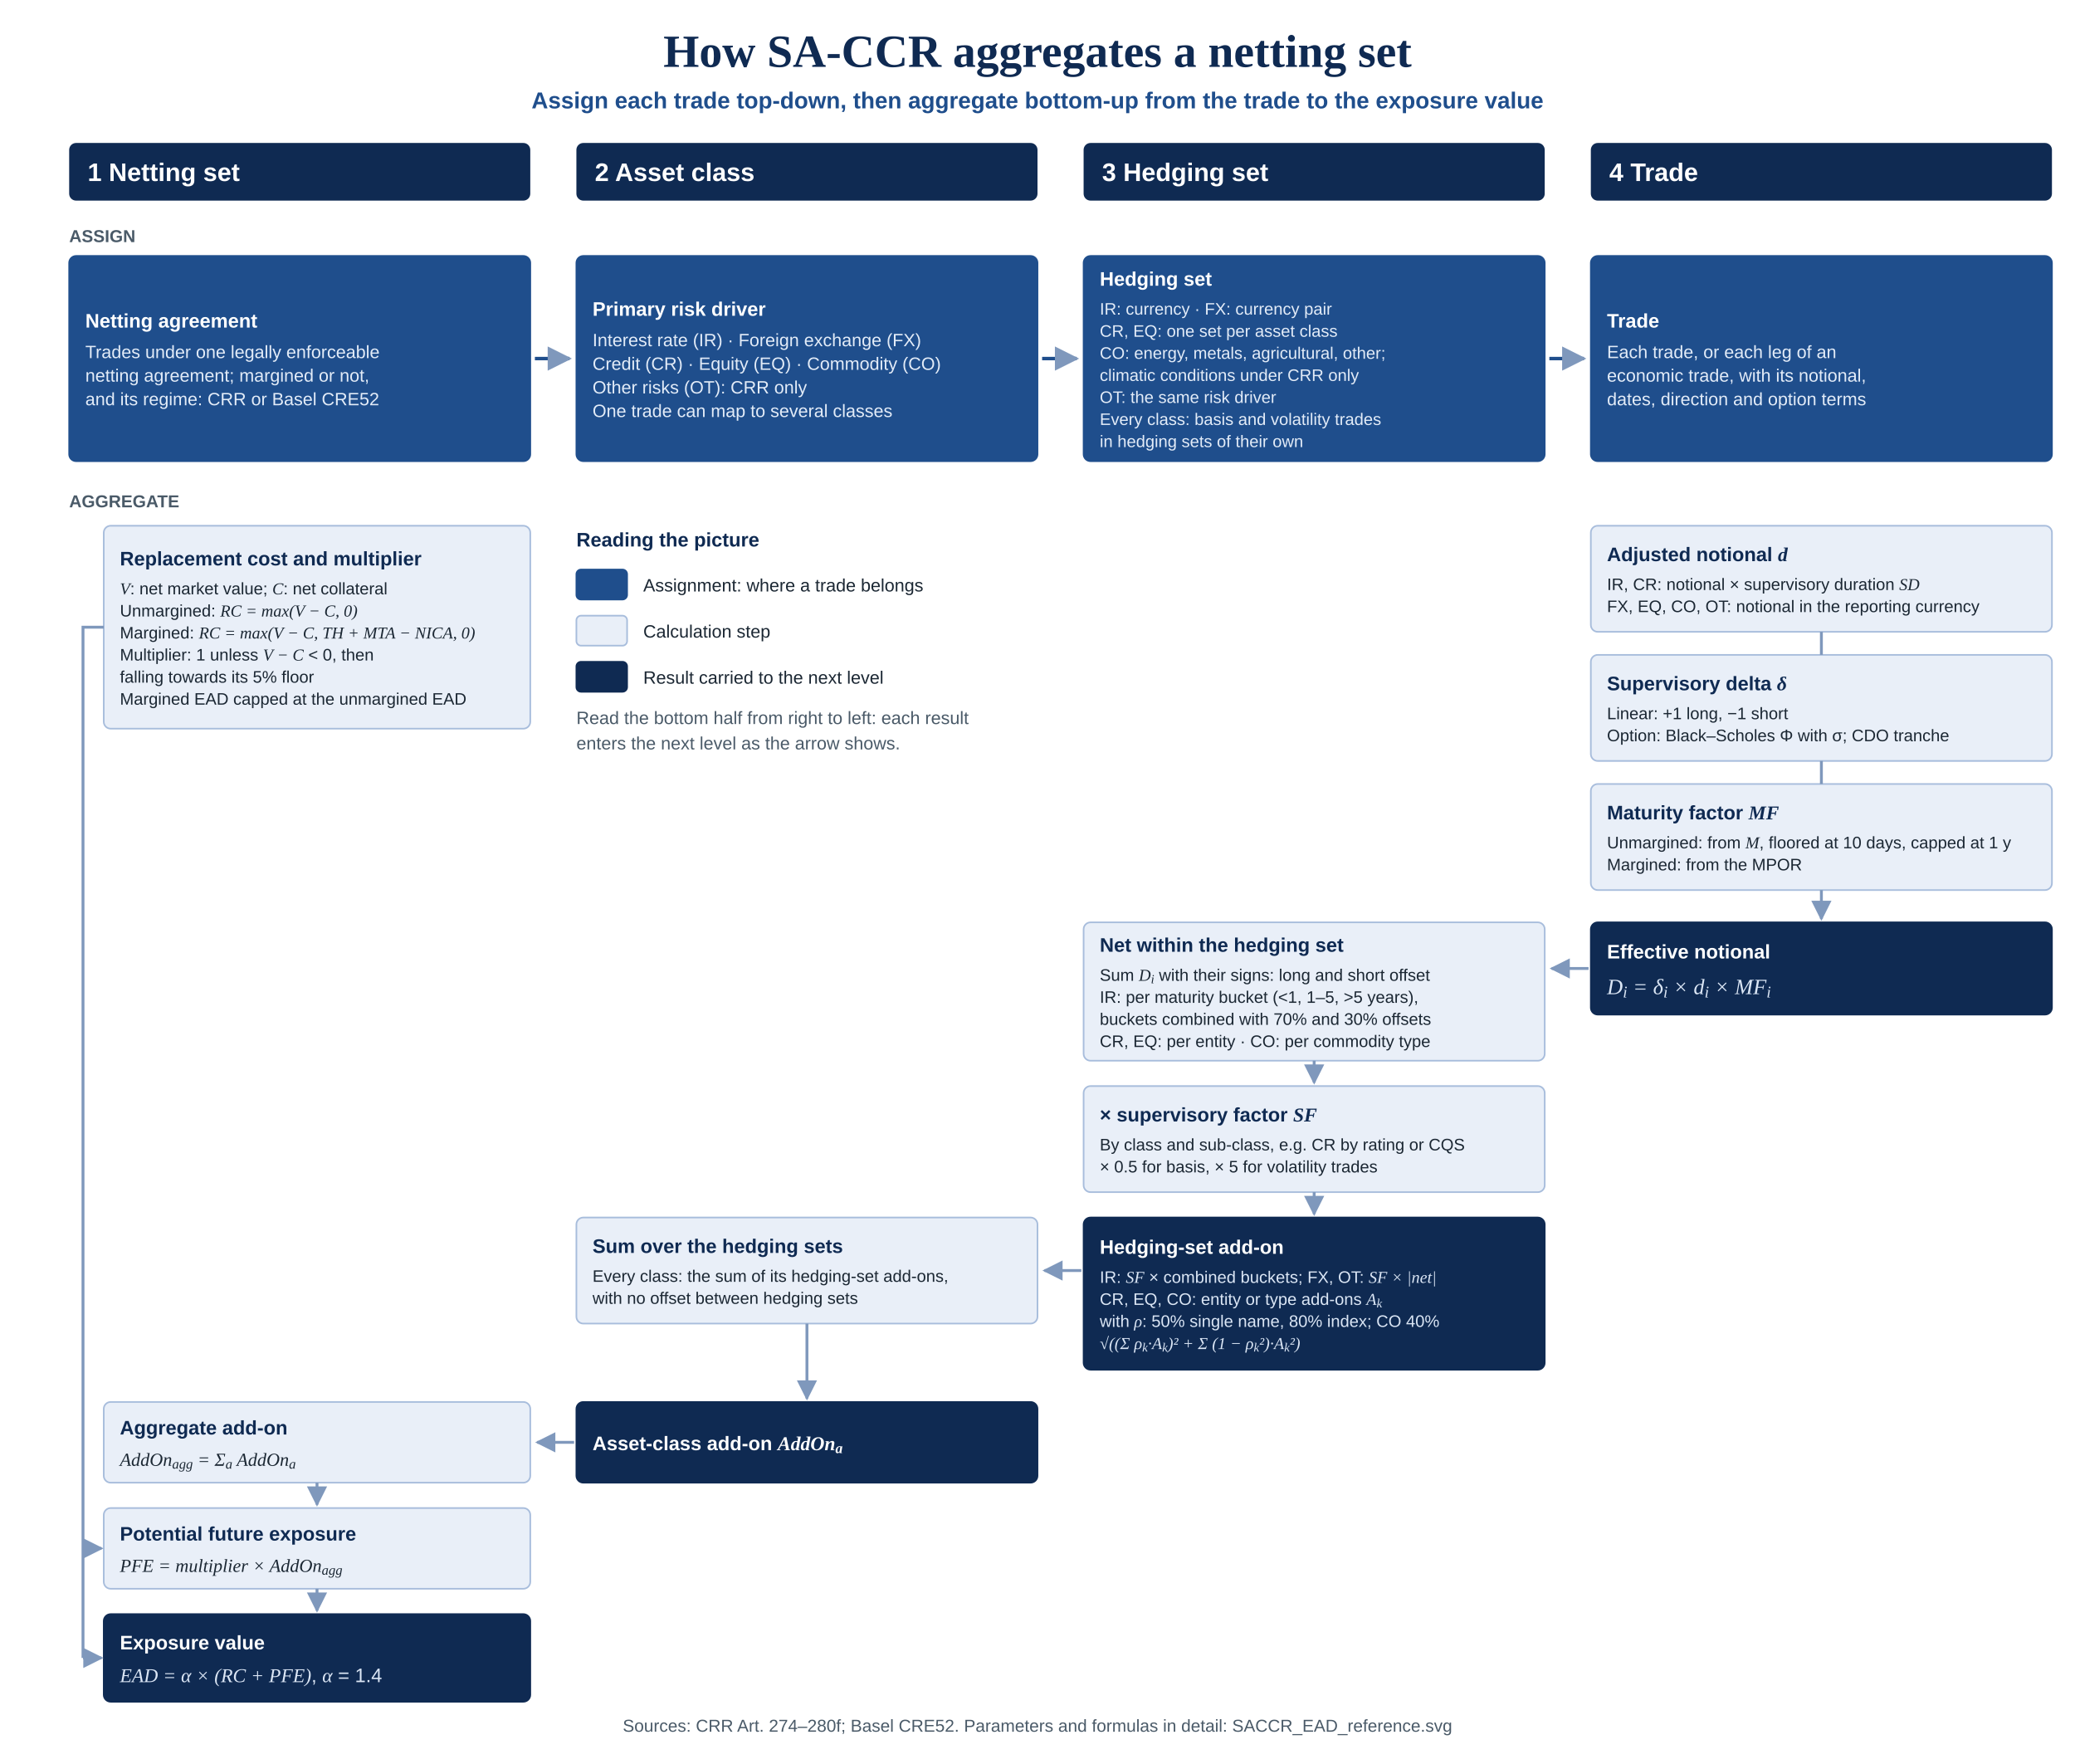
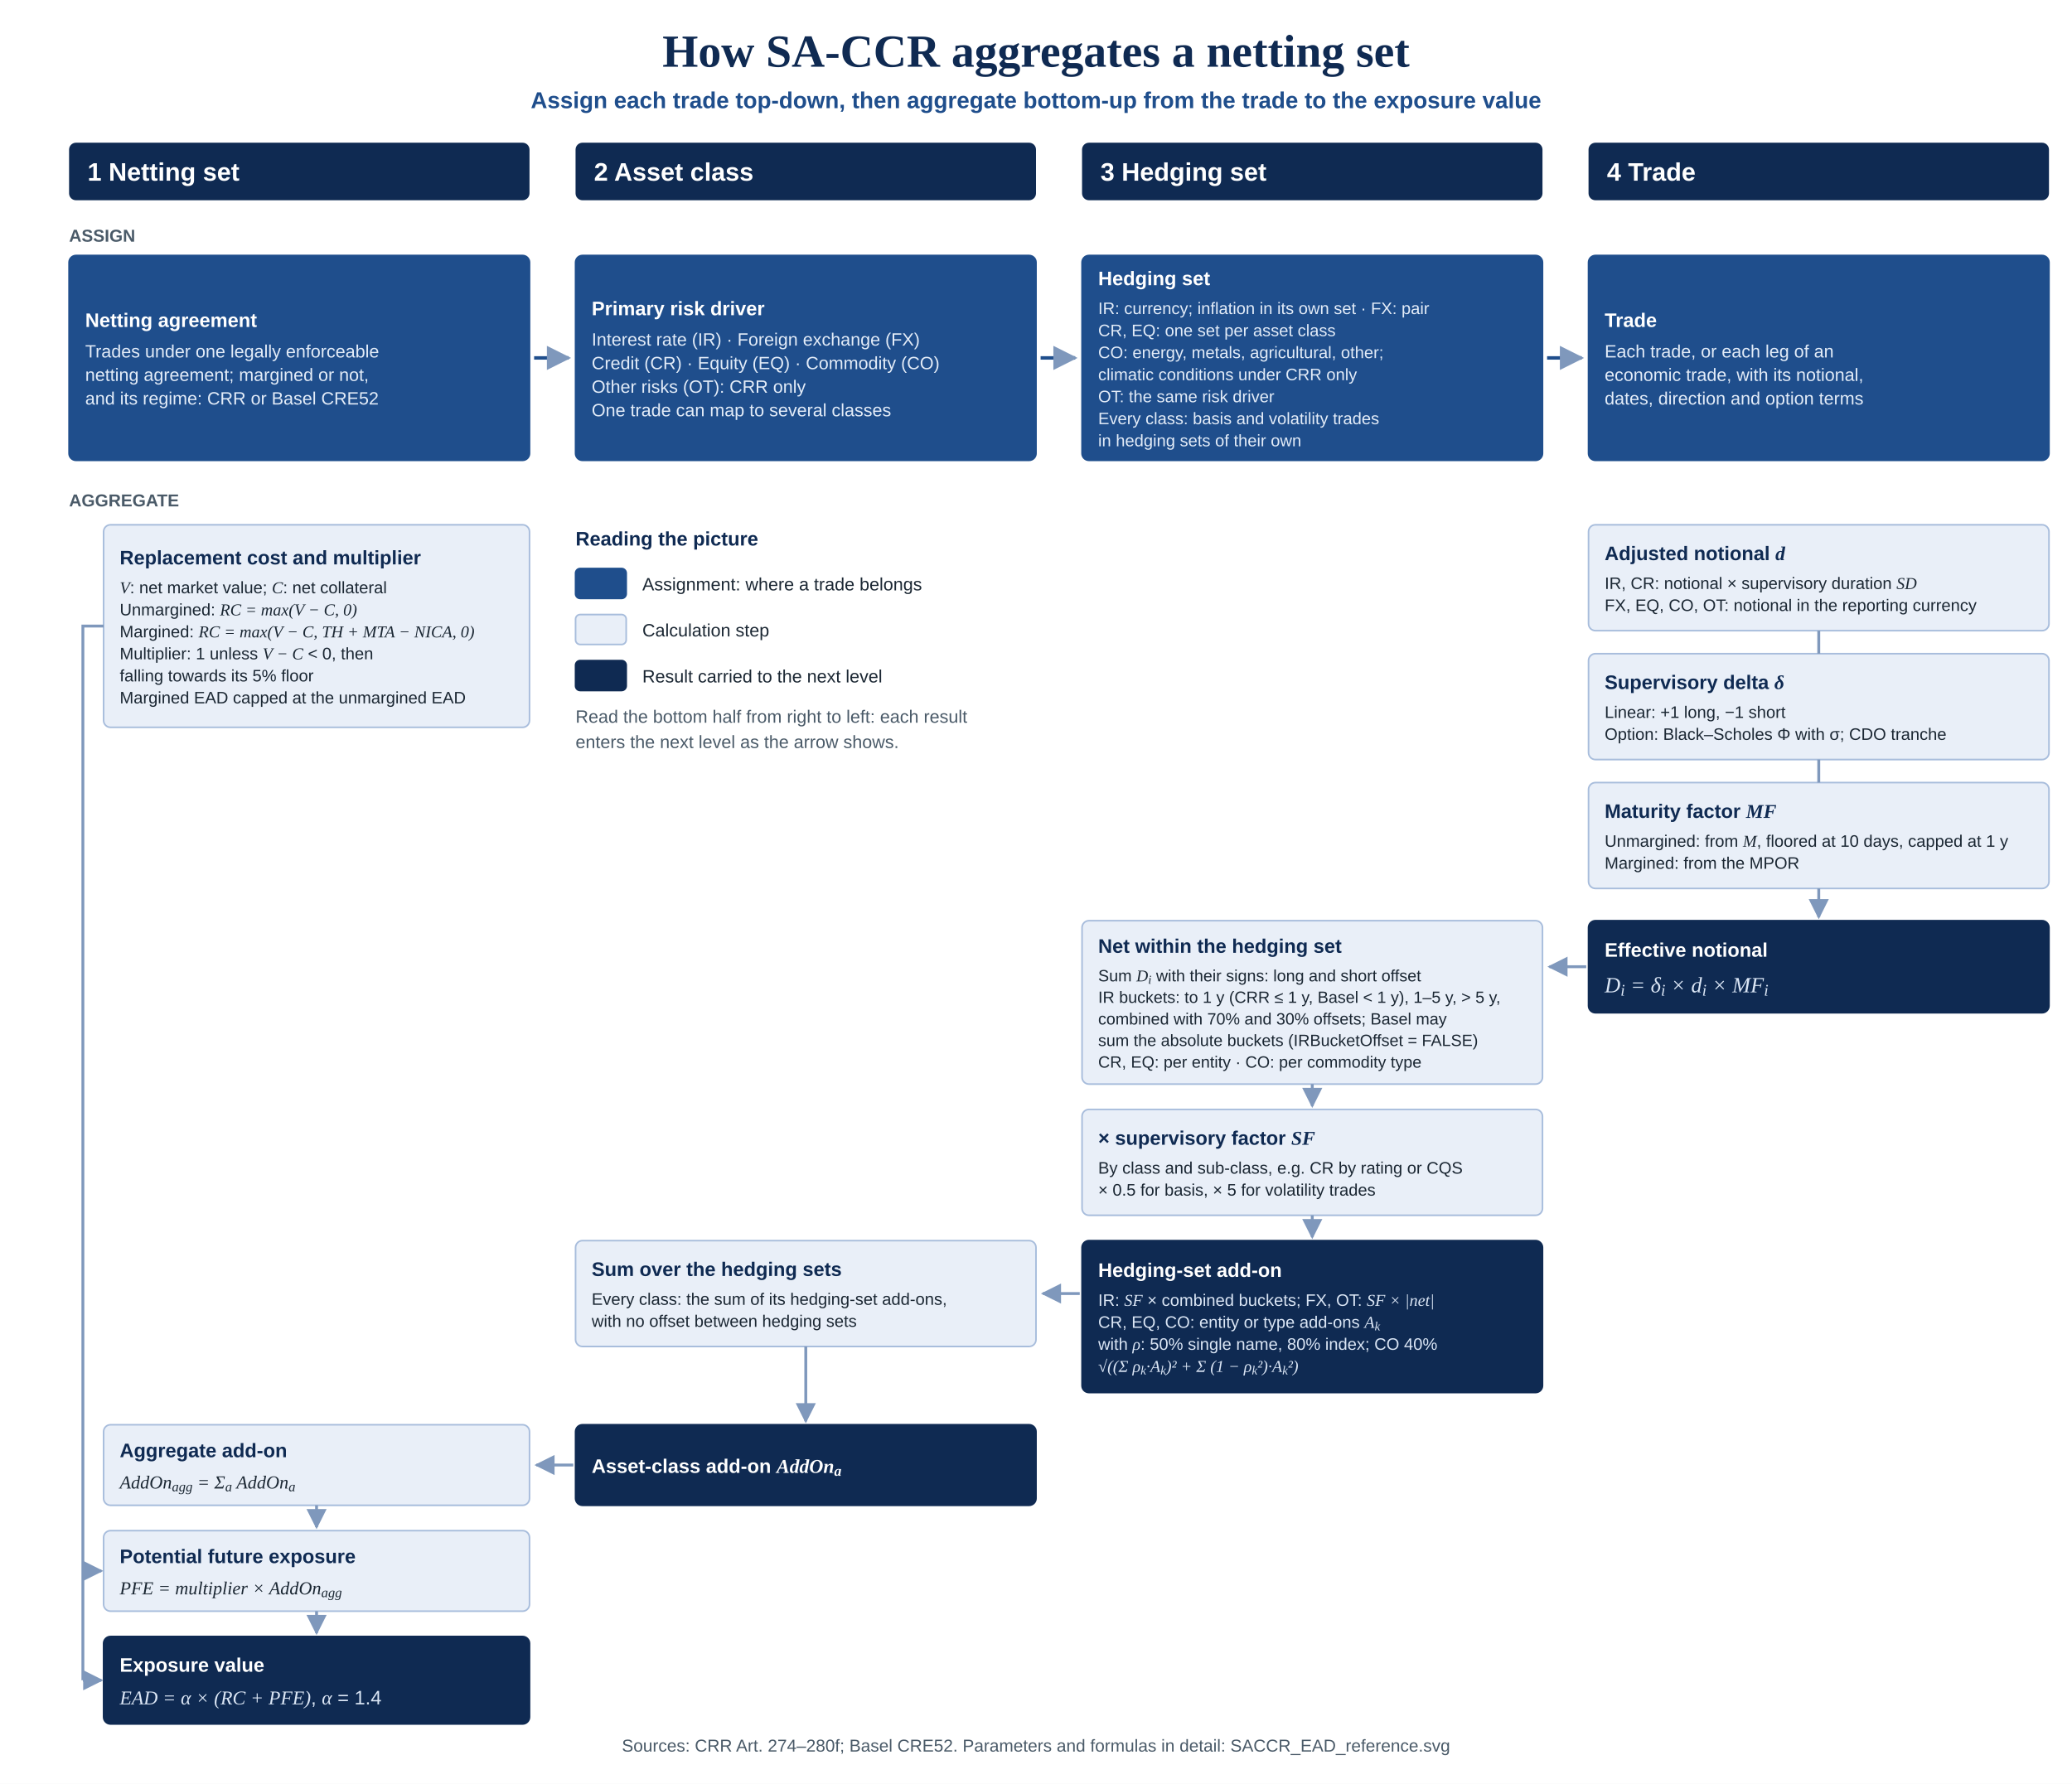
- <svg xmlns="http://www.w3.org/2000/svg" width="1800" height="1530" viewBox="0 0 1800 1530" role="img" aria-labelledby="t d">
+ <svg xmlns="http://www.w3.org/2000/svg" width="1800" height="1550" viewBox="0 0 1800 1550" role="img" aria-labelledby="t d">
  <defs>
    <marker id="arrow" viewBox="0 0 10 10" refX="9" refY="5" markerWidth="7" markerHeight="7" orient="auto-start-reverse">
      <path d="M0,0 L10,5 L0,10 z" fill="#7f98bc" />
    </marker>
  </defs>
-   <rect width="1800" height="1530" fill="#ffffff" />
+   <rect width="1800" height="1550" fill="#ffffff" />
  <text x="900.0" y="58.0" font-family="Georgia, Times New Roman, serif" font-size="40" font-weight="bold" font-style="normal" fill="#0f2a52" text-anchor="middle">How SA-CCR aggregates a netting set</text>
  <text x="900.0" y="94.0" font-family="Segoe UI, Helvetica Neue, Arial, sans-serif" font-size="20" font-weight="bold" font-style="normal" fill="#1f4e8c" text-anchor="middle">Assign each trade top-down, then aggregate bottom-up from the trade to the exposure value</text>
  <rect x="60.0" y="124.0" width="400.0" height="50.0" rx="6" fill="#0f2a52" stroke="#0f2a52" stroke-width="0" />
  <text x="76.0" y="157.0" font-family="Segoe UI, Helvetica Neue, Arial, sans-serif" font-size="22" font-weight="bold" font-style="normal" fill="#ffffff" text-anchor="start">1  Netting set</text>
  <rect x="500.0" y="124.0" width="400.0" height="50.0" rx="6" fill="#0f2a52" stroke="#0f2a52" stroke-width="0" />
  <text x="516.0" y="157.0" font-family="Segoe UI, Helvetica Neue, Arial, sans-serif" font-size="22" font-weight="bold" font-style="normal" fill="#ffffff" text-anchor="start">2  Asset class</text>
  <rect x="940.0" y="124.0" width="400.0" height="50.0" rx="6" fill="#0f2a52" stroke="#0f2a52" stroke-width="0" />
  <text x="956.0" y="157.0" font-family="Segoe UI, Helvetica Neue, Arial, sans-serif" font-size="22" font-weight="bold" font-style="normal" fill="#ffffff" text-anchor="start">3  Hedging set</text>
  <rect x="1380.0" y="124.0" width="400.0" height="50.0" rx="6" fill="#0f2a52" stroke="#0f2a52" stroke-width="0" />
  <text x="1396.0" y="157.0" font-family="Segoe UI, Helvetica Neue, Arial, sans-serif" font-size="22" font-weight="bold" font-style="normal" fill="#ffffff" text-anchor="start">4  Trade</text>
  <text x="60.0" y="210.0" font-family="Segoe UI, Helvetica Neue, Arial, sans-serif" font-size="15" font-weight="bold" font-style="normal" fill="#4a5a68" text-anchor="start">ASSIGN</text>
  <rect x="60.0" y="222.0" width="400.0" height="178.0" rx="6" fill="#1f4e8c" stroke="#1f4e8c" stroke-width="1.4" />
  <text x="74.0" y="284.1" font-family="Segoe UI, Helvetica Neue, Arial, sans-serif" font-size="17" font-weight="bold" font-style="normal" fill="#ffffff" text-anchor="start">Netting agreement</text>
  <text x="74.0" y="310.6" font-family="Segoe UI, Helvetica Neue, Arial, sans-serif" font-size="15.5" font-weight="normal" font-style="normal" fill="#e3ecf8" text-anchor="start">Trades under one legally enforceable</text>
  <text x="74.0" y="331.0" font-family="Segoe UI, Helvetica Neue, Arial, sans-serif" font-size="15.5" font-weight="normal" font-style="normal" fill="#e3ecf8" text-anchor="start">netting agreement; margined or not,</text>
  <text x="74.0" y="351.5" font-family="Segoe UI, Helvetica Neue, Arial, sans-serif" font-size="15.5" font-weight="normal" font-style="normal" fill="#e3ecf8" text-anchor="start">and its regime: CRR or Basel CRE52</text>
  <rect x="500.0" y="222.0" width="400.0" height="178.0" rx="6" fill="#1f4e8c" stroke="#1f4e8c" stroke-width="1.4" />
  <text x="514.0" y="273.9" font-family="Segoe UI, Helvetica Neue, Arial, sans-serif" font-size="17" font-weight="bold" font-style="normal" fill="#ffffff" text-anchor="start">Primary risk driver</text>
  <text x="514.0" y="300.3" font-family="Segoe UI, Helvetica Neue, Arial, sans-serif" font-size="15.5" font-weight="normal" font-style="normal" fill="#e3ecf8" text-anchor="start">Interest rate (IR) · Foreign exchange (FX)</text>
  <text x="514.0" y="320.8" font-family="Segoe UI, Helvetica Neue, Arial, sans-serif" font-size="15.5" font-weight="normal" font-style="normal" fill="#e3ecf8" text-anchor="start">Credit (CR) · Equity (EQ) · Commodity (CO)</text>
  <text x="514.0" y="341.3" font-family="Segoe UI, Helvetica Neue, Arial, sans-serif" font-size="15.5" font-weight="normal" font-style="normal" fill="#e3ecf8" text-anchor="start">Other risks (OT): CRR only</text>
  <text x="514.0" y="361.7" font-family="Segoe UI, Helvetica Neue, Arial, sans-serif" font-size="15.5" font-weight="normal" font-style="normal" fill="#e3ecf8" text-anchor="start">One trade can map to several classes</text>
  <rect x="940.0" y="222.0" width="400.0" height="178.0" rx="6" fill="#1f4e8c" stroke="#1f4e8c" stroke-width="1.4" />
  <text x="954.0" y="247.8" font-family="Segoe UI, Helvetica Neue, Arial, sans-serif" font-size="17" font-weight="bold" font-style="normal" fill="#ffffff" text-anchor="start">Hedging set</text>
-   <text x="954.0" y="272.9" font-family="Segoe UI, Helvetica Neue, Arial, sans-serif" font-size="14.5" font-weight="normal" font-style="normal" fill="#e3ecf8" text-anchor="start">IR: currency · FX: currency pair</text>
+   <text x="954.0" y="272.9" font-family="Segoe UI, Helvetica Neue, Arial, sans-serif" font-size="14.5" font-weight="normal" font-style="normal" fill="#e3ecf8" text-anchor="start">IR: currency; inflation in its own set · FX: pair</text>
  <text x="954.0" y="292.1" font-family="Segoe UI, Helvetica Neue, Arial, sans-serif" font-size="14.5" font-weight="normal" font-style="normal" fill="#e3ecf8" text-anchor="start">CR, EQ: one set per asset class</text>
  <text x="954.0" y="311.2" font-family="Segoe UI, Helvetica Neue, Arial, sans-serif" font-size="14.5" font-weight="normal" font-style="normal" fill="#e3ecf8" text-anchor="start">CO: energy, metals, agricultural, other;</text>
  <text x="954.0" y="330.4" font-family="Segoe UI, Helvetica Neue, Arial, sans-serif" font-size="14.5" font-weight="normal" font-style="normal" fill="#e3ecf8" text-anchor="start">climatic conditions under CRR only</text>
  <text x="954.0" y="349.5" font-family="Segoe UI, Helvetica Neue, Arial, sans-serif" font-size="14.5" font-weight="normal" font-style="normal" fill="#e3ecf8" text-anchor="start">OT: the same risk driver</text>
  <text x="954.0" y="368.6" font-family="Segoe UI, Helvetica Neue, Arial, sans-serif" font-size="14.5" font-weight="normal" font-style="normal" fill="#e3ecf8" text-anchor="start">Every class: basis and volatility trades</text>
  <text x="954.0" y="387.8" font-family="Segoe UI, Helvetica Neue, Arial, sans-serif" font-size="14.5" font-weight="normal" font-style="normal" fill="#e3ecf8" text-anchor="start">in hedging sets of their own</text>
  <rect x="1380.0" y="222.0" width="400.0" height="178.0" rx="6" fill="#1f4e8c" stroke="#1f4e8c" stroke-width="1.4" />
  <text x="1394.0" y="284.1" font-family="Segoe UI, Helvetica Neue, Arial, sans-serif" font-size="17" font-weight="bold" font-style="normal" fill="#ffffff" text-anchor="start">Trade</text>
  <text x="1394.0" y="310.6" font-family="Segoe UI, Helvetica Neue, Arial, sans-serif" font-size="15.5" font-weight="normal" font-style="normal" fill="#e3ecf8" text-anchor="start">Each trade, or each leg of an</text>
  <text x="1394.0" y="331.0" font-family="Segoe UI, Helvetica Neue, Arial, sans-serif" font-size="15.5" font-weight="normal" font-style="normal" fill="#e3ecf8" text-anchor="start">economic trade, with its notional,</text>
  <text x="1394.0" y="351.5" font-family="Segoe UI, Helvetica Neue, Arial, sans-serif" font-size="15.5" font-weight="normal" font-style="normal" fill="#e3ecf8" text-anchor="start">dates, direction and option terms</text>
  <path d="M464.0,311.0 L494.0,311.0" fill="none" stroke="#1f4e8c" stroke-width="3" marker-end="url(#arrow)" />
  <path d="M904.0,311.0 L934.0,311.0" fill="none" stroke="#1f4e8c" stroke-width="3" marker-end="url(#arrow)" />
  <path d="M1344.0,311.0 L1374.0,311.0" fill="none" stroke="#1f4e8c" stroke-width="3" marker-end="url(#arrow)" />
  <text x="60.0" y="440.0" font-family="Segoe UI, Helvetica Neue, Arial, sans-serif" font-size="15" font-weight="bold" font-style="normal" fill="#4a5a68" text-anchor="start">AGGREGATE</text>
  <text x="500.0" y="474.0" font-family="Segoe UI, Helvetica Neue, Arial, sans-serif" font-size="17" font-weight="bold" font-style="normal" fill="#0f2a52" text-anchor="start">Reading the picture</text>
  <rect x="500.0" y="494.0" width="44.0" height="26.0" rx="4" fill="#1f4e8c" stroke="#1f4e8c" stroke-width="1.4" />
  <text x="558.0" y="513.0" font-family="Segoe UI, Helvetica Neue, Arial, sans-serif" font-size="15.5" font-weight="normal" font-style="normal" fill="#1b2733" text-anchor="start">Assignment: where a trade belongs</text>
  <rect x="500.0" y="534.0" width="44.0" height="26.0" rx="4" fill="#e9eff8" stroke="#a8bddc" stroke-width="1.4" />
  <text x="558.0" y="553.0" font-family="Segoe UI, Helvetica Neue, Arial, sans-serif" font-size="15.5" font-weight="normal" font-style="normal" fill="#1b2733" text-anchor="start">Calculation step</text>
  <rect x="500.0" y="574.0" width="44.0" height="26.0" rx="4" fill="#0f2a52" stroke="#0f2a52" stroke-width="1.4" />
  <text x="558.0" y="593.0" font-family="Segoe UI, Helvetica Neue, Arial, sans-serif" font-size="15.5" font-weight="normal" font-style="normal" fill="#1b2733" text-anchor="start">Result carried to the next level</text>
  <text x="500.0" y="628.0" font-family="Segoe UI, Helvetica Neue, Arial, sans-serif" font-size="15.5" font-weight="normal" font-style="normal" fill="#4a5a68" text-anchor="start">Read the bottom half from right to left: each result</text>
  <text x="500.0" y="650.0" font-family="Segoe UI, Helvetica Neue, Arial, sans-serif" font-size="15.5" font-weight="normal" font-style="normal" fill="#4a5a68" text-anchor="start">enters the next level as the arrow shows.</text>
  <rect x="1380.0" y="456.0" width="400.0" height="92.0" rx="6" fill="#e9eff8" stroke="#a8bddc" stroke-width="1.4" />
  <text x="1394.0" y="486.7" font-family="Segoe UI, Helvetica Neue, Arial, sans-serif" font-size="17" font-weight="bold" font-style="normal" fill="#0f2a52" text-anchor="start">Adjusted notional <tspan font-family="Cambria Math, Cambria, Times New Roman, serif" font-style="italic">d</tspan>
  </text>
  <text x="1394.0" y="511.8" font-family="Segoe UI, Helvetica Neue, Arial, sans-serif" font-size="14.5" font-weight="normal" font-style="normal" fill="#1b2733" text-anchor="start">IR, CR: notional × supervisory duration <tspan font-family="Cambria Math, Cambria, Times New Roman, serif" font-style="italic">SD</tspan>
  </text>
  <text x="1394.0" y="530.9" font-family="Segoe UI, Helvetica Neue, Arial, sans-serif" font-size="14.5" font-weight="normal" font-style="normal" fill="#1b2733" text-anchor="start">FX, EQ, CO, OT: notional in the reporting currency</text>
  <rect x="1380.0" y="568.0" width="400.0" height="92.0" rx="6" fill="#e9eff8" stroke="#a8bddc" stroke-width="1.4" />
  <text x="1394.0" y="598.7" font-family="Segoe UI, Helvetica Neue, Arial, sans-serif" font-size="17" font-weight="bold" font-style="normal" fill="#0f2a52" text-anchor="start">Supervisory delta <tspan font-family="Cambria Math, Cambria, Times New Roman, serif" font-style="italic">δ</tspan>
  </text>
  <text x="1394.0" y="623.8" font-family="Segoe UI, Helvetica Neue, Arial, sans-serif" font-size="14.5" font-weight="normal" font-style="normal" fill="#1b2733" text-anchor="start">Linear: +1 long, −1 short</text>
  <text x="1394.0" y="642.9" font-family="Segoe UI, Helvetica Neue, Arial, sans-serif" font-size="14.5" font-weight="normal" font-style="normal" fill="#1b2733" text-anchor="start">Option: Black–Scholes Φ with σ; CDO tranche</text>
  <rect x="1380.0" y="680.0" width="400.0" height="92.0" rx="6" fill="#e9eff8" stroke="#a8bddc" stroke-width="1.4" />
  <text x="1394.0" y="710.7" font-family="Segoe UI, Helvetica Neue, Arial, sans-serif" font-size="17" font-weight="bold" font-style="normal" fill="#0f2a52" text-anchor="start">Maturity factor <tspan font-family="Cambria Math, Cambria, Times New Roman, serif" font-style="italic">MF</tspan>
  </text>
  <text x="1394.0" y="735.8" font-family="Segoe UI, Helvetica Neue, Arial, sans-serif" font-size="14.5" font-weight="normal" font-style="normal" fill="#1b2733" text-anchor="start">Unmargined: from <tspan font-family="Cambria Math, Cambria, Times New Roman, serif" font-style="italic">M</tspan>, floored at 10 days, capped at 1 y</text>
  <text x="1394.0" y="754.9" font-family="Segoe UI, Helvetica Neue, Arial, sans-serif" font-size="14.5" font-weight="normal" font-style="normal" fill="#1b2733" text-anchor="start">Margined: from the MPOR</text>
  <path d="M1580.0,548.0 L1580.0,568.0" fill="none" stroke="#7f98bc" stroke-width="2.5" />
  <path d="M1580.0,660.0 L1580.0,680.0" fill="none" stroke="#7f98bc" stroke-width="2.5" />
  <rect x="1380.0" y="800.0" width="400.0" height="80.0" rx="6" fill="#0f2a52" stroke="#0f2a52" stroke-width="1.4" />
  <text x="1394.0" y="831.3" font-family="Segoe UI, Helvetica Neue, Arial, sans-serif" font-size="17" font-weight="bold" font-style="normal" fill="#ffffff" text-anchor="start">Effective notional</text>
  <text x="1394.0" y="862.3" font-family="Segoe UI, Helvetica Neue, Arial, sans-serif" font-size="19" font-weight="normal" font-style="normal" fill="#dbe6f5" text-anchor="start">
    <tspan font-family="Cambria Math, Cambria, Times New Roman, serif" font-style="italic">D<tspan baseline-shift="sub" font-size="75%">i</tspan> = δ<tspan baseline-shift="sub" font-size="75%">i</tspan> × d<tspan baseline-shift="sub" font-size="75%">i</tspan> × MF<tspan baseline-shift="sub" font-size="75%">i</tspan>
    </tspan>
  </text>
  <path d="M1580.0,772.0 L1580.0,797.0" fill="none" stroke="#7f98bc" stroke-width="2.5" marker-end="url(#arrow)" />
-   <rect x="940.0" y="800.0" width="400.0" height="120.0" rx="6" fill="#e9eff8" stroke="#a8bddc" stroke-width="1.4" />
-   <text x="954.0" y="825.5" font-family="Segoe UI, Helvetica Neue, Arial, sans-serif" font-size="17" font-weight="bold" font-style="normal" fill="#0f2a52" text-anchor="start">Net within the hedging set</text>
-   <text x="954.0" y="850.7" font-family="Segoe UI, Helvetica Neue, Arial, sans-serif" font-size="14.5" font-weight="normal" font-style="normal" fill="#1b2733" text-anchor="start">Sum <tspan font-family="Cambria Math, Cambria, Times New Roman, serif" font-style="italic">D<tspan baseline-shift="sub" font-size="75%">i</tspan>
+   <rect x="940.0" y="800.0" width="400.0" height="142.0" rx="6" fill="#e9eff8" stroke="#a8bddc" stroke-width="1.4" />
+   <text x="954.0" y="827.9" font-family="Segoe UI, Helvetica Neue, Arial, sans-serif" font-size="17" font-weight="bold" font-style="normal" fill="#0f2a52" text-anchor="start">Net within the hedging set</text>
+   <text x="954.0" y="852.7" font-family="Segoe UI, Helvetica Neue, Arial, sans-serif" font-size="14.2" font-weight="normal" font-style="normal" fill="#1b2733" text-anchor="start">Sum <tspan font-family="Cambria Math, Cambria, Times New Roman, serif" font-style="italic">D<tspan baseline-shift="sub" font-size="75%">i</tspan>
    </tspan> with their signs: long and short offset</text>
-   <text x="954.0" y="869.8" font-family="Segoe UI, Helvetica Neue, Arial, sans-serif" font-size="14.5" font-weight="normal" font-style="normal" fill="#1b2733" text-anchor="start">IR: per maturity bucket (&lt;1, 1–5, &gt;5 years),</text>
-   <text x="954.0" y="888.9" font-family="Segoe UI, Helvetica Neue, Arial, sans-serif" font-size="14.5" font-weight="normal" font-style="normal" fill="#1b2733" text-anchor="start">buckets combined with 70% and 30% offsets</text>
-   <text x="954.0" y="908.1" font-family="Segoe UI, Helvetica Neue, Arial, sans-serif" font-size="14.5" font-weight="normal" font-style="normal" fill="#1b2733" text-anchor="start">CR, EQ: per entity · CO: per commodity type</text>
+   <text x="954.0" y="871.4" font-family="Segoe UI, Helvetica Neue, Arial, sans-serif" font-size="14.2" font-weight="normal" font-style="normal" fill="#1b2733" text-anchor="start">IR buckets: to 1 y (CRR ≤ 1 y, Basel &lt; 1 y), 1–5 y, &gt; 5 y,</text>
+   <text x="954.0" y="890.2" font-family="Segoe UI, Helvetica Neue, Arial, sans-serif" font-size="14.2" font-weight="normal" font-style="normal" fill="#1b2733" text-anchor="start">combined with 70% and 30% offsets; Basel may</text>
+   <text x="954.0" y="908.9" font-family="Segoe UI, Helvetica Neue, Arial, sans-serif" font-size="14.2" font-weight="normal" font-style="normal" fill="#1b2733" text-anchor="start">sum the absolute buckets (IRBucketOffset = FALSE)</text>
+   <text x="954.0" y="927.7" font-family="Segoe UI, Helvetica Neue, Arial, sans-serif" font-size="14.2" font-weight="normal" font-style="normal" fill="#1b2733" text-anchor="start">CR, EQ: per entity · CO: per commodity type</text>
  <path d="M1378.0,840.0 L1346.0,840.0" fill="none" stroke="#7f98bc" stroke-width="2.5" marker-end="url(#arrow)" />
-   <rect x="940.0" y="942.0" width="400.0" height="92.0" rx="6" fill="#e9eff8" stroke="#a8bddc" stroke-width="1.4" />
-   <text x="954.0" y="972.7" font-family="Segoe UI, Helvetica Neue, Arial, sans-serif" font-size="17" font-weight="bold" font-style="normal" fill="#0f2a52" text-anchor="start">× supervisory factor <tspan font-family="Cambria Math, Cambria, Times New Roman, serif" font-style="italic">SF</tspan>
+   <rect x="940.0" y="964.0" width="400.0" height="92.0" rx="6" fill="#e9eff8" stroke="#a8bddc" stroke-width="1.4" />
+   <text x="954.0" y="994.7" font-family="Segoe UI, Helvetica Neue, Arial, sans-serif" font-size="17" font-weight="bold" font-style="normal" fill="#0f2a52" text-anchor="start">× supervisory factor <tspan font-family="Cambria Math, Cambria, Times New Roman, serif" font-style="italic">SF</tspan>
  </text>
-   <text x="954.0" y="997.8" font-family="Segoe UI, Helvetica Neue, Arial, sans-serif" font-size="14.5" font-weight="normal" font-style="normal" fill="#1b2733" text-anchor="start">By class and sub-class, e.g. CR by rating or CQS</text>
-   <text x="954.0" y="1016.9" font-family="Segoe UI, Helvetica Neue, Arial, sans-serif" font-size="14.5" font-weight="normal" font-style="normal" fill="#1b2733" text-anchor="start">× 0.5 for basis, × 5 for volatility trades</text>
-   <path d="M1140.0,920.0 L1140.0,939.0" fill="none" stroke="#7f98bc" stroke-width="2.5" marker-end="url(#arrow)" />
-   <rect x="940.0" y="1056.0" width="400.0" height="132.0" rx="6" fill="#0f2a52" stroke="#0f2a52" stroke-width="1.4" />
-   <text x="954.0" y="1087.5" font-family="Segoe UI, Helvetica Neue, Arial, sans-serif" font-size="17" font-weight="bold" font-style="normal" fill="#ffffff" text-anchor="start">Hedging-set add-on</text>
-   <text x="954.0" y="1112.7" font-family="Segoe UI, Helvetica Neue, Arial, sans-serif" font-size="14.5" font-weight="normal" font-style="normal" fill="#dbe6f5" text-anchor="start">IR: <tspan font-family="Cambria Math, Cambria, Times New Roman, serif" font-style="italic">SF</tspan> × combined buckets; FX, OT: <tspan font-family="Cambria Math, Cambria, Times New Roman, serif" font-style="italic">SF × |net|</tspan>
+   <text x="954.0" y="1019.8" font-family="Segoe UI, Helvetica Neue, Arial, sans-serif" font-size="14.5" font-weight="normal" font-style="normal" fill="#1b2733" text-anchor="start">By class and sub-class, e.g. CR by rating or CQS</text>
+   <text x="954.0" y="1038.9" font-family="Segoe UI, Helvetica Neue, Arial, sans-serif" font-size="14.5" font-weight="normal" font-style="normal" fill="#1b2733" text-anchor="start">× 0.5 for basis, × 5 for volatility trades</text>
+   <path d="M1140.0,942.0 L1140.0,961.0" fill="none" stroke="#7f98bc" stroke-width="2.5" marker-end="url(#arrow)" />
+   <rect x="940.0" y="1078.0" width="400.0" height="132.0" rx="6" fill="#0f2a52" stroke="#0f2a52" stroke-width="1.4" />
+   <text x="954.0" y="1109.5" font-family="Segoe UI, Helvetica Neue, Arial, sans-serif" font-size="17" font-weight="bold" font-style="normal" fill="#ffffff" text-anchor="start">Hedging-set add-on</text>
+   <text x="954.0" y="1134.7" font-family="Segoe UI, Helvetica Neue, Arial, sans-serif" font-size="14.5" font-weight="normal" font-style="normal" fill="#dbe6f5" text-anchor="start">IR: <tspan font-family="Cambria Math, Cambria, Times New Roman, serif" font-style="italic">SF</tspan> × combined buckets; FX, OT: <tspan font-family="Cambria Math, Cambria, Times New Roman, serif" font-style="italic">SF × |net|</tspan>
  </text>
-   <text x="954.0" y="1131.8" font-family="Segoe UI, Helvetica Neue, Arial, sans-serif" font-size="14.5" font-weight="normal" font-style="normal" fill="#dbe6f5" text-anchor="start">CR, EQ, CO: entity or type add-ons <tspan font-family="Cambria Math, Cambria, Times New Roman, serif" font-style="italic">A<tspan baseline-shift="sub" font-size="75%">k</tspan>
+   <text x="954.0" y="1153.8" font-family="Segoe UI, Helvetica Neue, Arial, sans-serif" font-size="14.5" font-weight="normal" font-style="normal" fill="#dbe6f5" text-anchor="start">CR, EQ, CO: entity or type add-ons <tspan font-family="Cambria Math, Cambria, Times New Roman, serif" font-style="italic">A<tspan baseline-shift="sub" font-size="75%">k</tspan>
    </tspan>
  </text>
-   <text x="954.0" y="1150.9" font-family="Segoe UI, Helvetica Neue, Arial, sans-serif" font-size="14.5" font-weight="normal" font-style="normal" fill="#dbe6f5" text-anchor="start">with <tspan font-family="Cambria Math, Cambria, Times New Roman, serif" font-style="italic">ρ</tspan>: 50% single name, 80% index; CO 40%</text>
-   <text x="954.0" y="1170.1" font-family="Segoe UI, Helvetica Neue, Arial, sans-serif" font-size="14.5" font-weight="normal" font-style="normal" fill="#dbe6f5" text-anchor="start">
+   <text x="954.0" y="1172.9" font-family="Segoe UI, Helvetica Neue, Arial, sans-serif" font-size="14.5" font-weight="normal" font-style="normal" fill="#dbe6f5" text-anchor="start">with <tspan font-family="Cambria Math, Cambria, Times New Roman, serif" font-style="italic">ρ</tspan>: 50% single name, 80% index; CO 40%</text>
+   <text x="954.0" y="1192.1" font-family="Segoe UI, Helvetica Neue, Arial, sans-serif" font-size="14.5" font-weight="normal" font-style="normal" fill="#dbe6f5" text-anchor="start">
    <tspan font-family="Cambria Math, Cambria, Times New Roman, serif" font-style="italic">√((Σ ρ<tspan baseline-shift="sub" font-size="75%">k</tspan>·A<tspan baseline-shift="sub" font-size="75%">k</tspan>)² + Σ (1 − ρ<tspan baseline-shift="sub" font-size="75%">k</tspan>²)·A<tspan baseline-shift="sub" font-size="75%">k</tspan>²)</tspan>
  </text>
-   <path d="M1140.0,1034.0 L1140.0,1053.0" fill="none" stroke="#7f98bc" stroke-width="2.5" marker-end="url(#arrow)" />
-   <rect x="500.0" y="1056.0" width="400.0" height="92.0" rx="6" fill="#e9eff8" stroke="#a8bddc" stroke-width="1.4" />
-   <text x="514.0" y="1086.7" font-family="Segoe UI, Helvetica Neue, Arial, sans-serif" font-size="17" font-weight="bold" font-style="normal" fill="#0f2a52" text-anchor="start">Sum over the hedging sets</text>
-   <text x="514.0" y="1111.8" font-family="Segoe UI, Helvetica Neue, Arial, sans-serif" font-size="14.5" font-weight="normal" font-style="normal" fill="#1b2733" text-anchor="start">Every class: the sum of its hedging-set add-ons,</text>
-   <text x="514.0" y="1130.9" font-family="Segoe UI, Helvetica Neue, Arial, sans-serif" font-size="14.5" font-weight="normal" font-style="normal" fill="#1b2733" text-anchor="start">with no offset between hedging sets</text>
-   <path d="M938.0,1102.0 L906.0,1102.0" fill="none" stroke="#7f98bc" stroke-width="2.5" marker-end="url(#arrow)" />
-   <rect x="500.0" y="1216.0" width="400.0" height="70.0" rx="6" fill="#0f2a52" stroke="#0f2a52" stroke-width="1.4" />
-   <text x="514.0" y="1257.8" font-family="Segoe UI, Helvetica Neue, Arial, sans-serif" font-size="17" font-weight="bold" font-style="normal" fill="#ffffff" text-anchor="start">Asset-class add-on <tspan font-family="Cambria Math, Cambria, Times New Roman, serif" font-style="italic">AddOn<tspan baseline-shift="sub" font-size="75%">a</tspan>
+   <path d="M1140.0,1056.0 L1140.0,1075.0" fill="none" stroke="#7f98bc" stroke-width="2.5" marker-end="url(#arrow)" />
+   <rect x="500.0" y="1078.0" width="400.0" height="92.0" rx="6" fill="#e9eff8" stroke="#a8bddc" stroke-width="1.4" />
+   <text x="514.0" y="1108.7" font-family="Segoe UI, Helvetica Neue, Arial, sans-serif" font-size="17" font-weight="bold" font-style="normal" fill="#0f2a52" text-anchor="start">Sum over the hedging sets</text>
+   <text x="514.0" y="1133.8" font-family="Segoe UI, Helvetica Neue, Arial, sans-serif" font-size="14.5" font-weight="normal" font-style="normal" fill="#1b2733" text-anchor="start">Every class: the sum of its hedging-set add-ons,</text>
+   <text x="514.0" y="1152.9" font-family="Segoe UI, Helvetica Neue, Arial, sans-serif" font-size="14.5" font-weight="normal" font-style="normal" fill="#1b2733" text-anchor="start">with no offset between hedging sets</text>
+   <path d="M938.0,1124.0 L906.0,1124.0" fill="none" stroke="#7f98bc" stroke-width="2.5" marker-end="url(#arrow)" />
+   <rect x="500.0" y="1238.0" width="400.0" height="70.0" rx="6" fill="#0f2a52" stroke="#0f2a52" stroke-width="1.4" />
+   <text x="514.0" y="1279.8" font-family="Segoe UI, Helvetica Neue, Arial, sans-serif" font-size="17" font-weight="bold" font-style="normal" fill="#ffffff" text-anchor="start">Asset-class add-on <tspan font-family="Cambria Math, Cambria, Times New Roman, serif" font-style="italic">AddOn<tspan baseline-shift="sub" font-size="75%">a</tspan>
    </tspan>
  </text>
-   <path d="M700.0,1148.0 L700.0,1213.0" fill="none" stroke="#7f98bc" stroke-width="2.5" marker-end="url(#arrow)" />
-   <rect x="90.0" y="1216.0" width="370.0" height="70.0" rx="6" fill="#e9eff8" stroke="#a8bddc" stroke-width="1.4" />
-   <text x="104.0" y="1244.2" font-family="Segoe UI, Helvetica Neue, Arial, sans-serif" font-size="17" font-weight="bold" font-style="normal" fill="#0f2a52" text-anchor="start">Aggregate add-on</text>
-   <text x="104.0" y="1271.4" font-family="Segoe UI, Helvetica Neue, Arial, sans-serif" font-size="16" font-weight="normal" font-style="normal" fill="#1b2733" text-anchor="start">
+   <path d="M700.0,1170.0 L700.0,1235.0" fill="none" stroke="#7f98bc" stroke-width="2.5" marker-end="url(#arrow)" />
+   <rect x="90.0" y="1238.0" width="370.0" height="70.0" rx="6" fill="#e9eff8" stroke="#a8bddc" stroke-width="1.4" />
+   <text x="104.0" y="1266.2" font-family="Segoe UI, Helvetica Neue, Arial, sans-serif" font-size="17" font-weight="bold" font-style="normal" fill="#0f2a52" text-anchor="start">Aggregate add-on</text>
+   <text x="104.0" y="1293.4" font-family="Segoe UI, Helvetica Neue, Arial, sans-serif" font-size="16" font-weight="normal" font-style="normal" fill="#1b2733" text-anchor="start">
    <tspan font-family="Cambria Math, Cambria, Times New Roman, serif" font-style="italic">AddOn<tspan baseline-shift="sub" font-size="75%">agg</tspan> = Σ<tspan baseline-shift="sub" font-size="75%">a</tspan> AddOn<tspan baseline-shift="sub" font-size="75%">a</tspan>
    </tspan>
  </text>
-   <path d="M498.0,1251.0 L466.0,1251.0" fill="none" stroke="#7f98bc" stroke-width="2.5" marker-end="url(#arrow)" />
-   <rect x="90.0" y="1308.0" width="370.0" height="70.0" rx="6" fill="#e9eff8" stroke="#a8bddc" stroke-width="1.4" />
-   <text x="104.0" y="1336.2" font-family="Segoe UI, Helvetica Neue, Arial, sans-serif" font-size="17" font-weight="bold" font-style="normal" fill="#0f2a52" text-anchor="start">Potential future exposure</text>
-   <text x="104.0" y="1363.4" font-family="Segoe UI, Helvetica Neue, Arial, sans-serif" font-size="16" font-weight="normal" font-style="normal" fill="#1b2733" text-anchor="start">
+   <path d="M498.0,1273.0 L466.0,1273.0" fill="none" stroke="#7f98bc" stroke-width="2.5" marker-end="url(#arrow)" />
+   <rect x="90.0" y="1330.0" width="370.0" height="70.0" rx="6" fill="#e9eff8" stroke="#a8bddc" stroke-width="1.4" />
+   <text x="104.0" y="1358.2" font-family="Segoe UI, Helvetica Neue, Arial, sans-serif" font-size="17" font-weight="bold" font-style="normal" fill="#0f2a52" text-anchor="start">Potential future exposure</text>
+   <text x="104.0" y="1385.4" font-family="Segoe UI, Helvetica Neue, Arial, sans-serif" font-size="16" font-weight="normal" font-style="normal" fill="#1b2733" text-anchor="start">
    <tspan font-family="Cambria Math, Cambria, Times New Roman, serif" font-style="italic">PFE = multiplier × AddOn<tspan baseline-shift="sub" font-size="75%">agg</tspan>
    </tspan>
  </text>
-   <path d="M275.0,1286.0 L275.0,1305.0" fill="none" stroke="#7f98bc" stroke-width="2.5" marker-end="url(#arrow)" />
-   <rect x="90.0" y="1400.0" width="370.0" height="76.0" rx="6" fill="#0f2a52" stroke="#0f2a52" stroke-width="1.4" />
-   <text x="104.0" y="1430.6" font-family="Segoe UI, Helvetica Neue, Arial, sans-serif" font-size="17" font-weight="bold" font-style="normal" fill="#ffffff" text-anchor="start">Exposure value</text>
-   <text x="104.0" y="1459.0" font-family="Segoe UI, Helvetica Neue, Arial, sans-serif" font-size="17" font-weight="normal" font-style="normal" fill="#dbe6f5" text-anchor="start">
+   <path d="M275.0,1308.0 L275.0,1327.0" fill="none" stroke="#7f98bc" stroke-width="2.5" marker-end="url(#arrow)" />
+   <rect x="90.0" y="1422.0" width="370.0" height="76.0" rx="6" fill="#0f2a52" stroke="#0f2a52" stroke-width="1.4" />
+   <text x="104.0" y="1452.6" font-family="Segoe UI, Helvetica Neue, Arial, sans-serif" font-size="17" font-weight="bold" font-style="normal" fill="#ffffff" text-anchor="start">Exposure value</text>
+   <text x="104.0" y="1481.0" font-family="Segoe UI, Helvetica Neue, Arial, sans-serif" font-size="17" font-weight="normal" font-style="normal" fill="#dbe6f5" text-anchor="start">
    <tspan font-family="Cambria Math, Cambria, Times New Roman, serif" font-style="italic">EAD = α × (RC + PFE)</tspan>,  <tspan font-family="Cambria Math, Cambria, Times New Roman, serif" font-style="italic">α</tspan> = 1.4</text>
-   <path d="M275.0,1378.0 L275.0,1397.0" fill="none" stroke="#7f98bc" stroke-width="2.5" marker-end="url(#arrow)" />
+   <path d="M275.0,1400.0 L275.0,1419.0" fill="none" stroke="#7f98bc" stroke-width="2.5" marker-end="url(#arrow)" />
  <rect x="90.0" y="456.0" width="370.0" height="176.0" rx="6" fill="#e9eff8" stroke="#a8bddc" stroke-width="1.4" />
  <text x="104.0" y="490.4" font-family="Segoe UI, Helvetica Neue, Arial, sans-serif" font-size="17" font-weight="bold" font-style="normal" fill="#0f2a52" text-anchor="start">Replacement cost and multiplier</text>
  <text x="104.0" y="515.5" font-family="Segoe UI, Helvetica Neue, Arial, sans-serif" font-size="14.5" font-weight="normal" font-style="normal" fill="#1b2733" text-anchor="start">
    <tspan font-family="Cambria Math, Cambria, Times New Roman, serif" font-style="italic">V</tspan>: net market value; <tspan font-family="Cambria Math, Cambria, Times New Roman, serif" font-style="italic">C</tspan>: net collateral</text>
  <text x="104.0" y="534.7" font-family="Segoe UI, Helvetica Neue, Arial, sans-serif" font-size="14.5" font-weight="normal" font-style="normal" fill="#1b2733" text-anchor="start">Unmargined: <tspan font-family="Cambria Math, Cambria, Times New Roman, serif" font-style="italic">RC = max(V − C, 0)</tspan>
  </text>
  <text x="104.0" y="553.8" font-family="Segoe UI, Helvetica Neue, Arial, sans-serif" font-size="14.5" font-weight="normal" font-style="normal" fill="#1b2733" text-anchor="start">Margined: <tspan font-family="Cambria Math, Cambria, Times New Roman, serif" font-style="italic">RC = max(V − C, TH + MTA − NICA, 0)</tspan>
  </text>
  <text x="104.0" y="572.9" font-family="Segoe UI, Helvetica Neue, Arial, sans-serif" font-size="14.5" font-weight="normal" font-style="normal" fill="#1b2733" text-anchor="start">Multiplier: 1 unless <tspan font-family="Cambria Math, Cambria, Times New Roman, serif" font-style="italic">V − C</tspan> &lt; 0, then</text>
  <text x="104.0" y="592.1" font-family="Segoe UI, Helvetica Neue, Arial, sans-serif" font-size="14.5" font-weight="normal" font-style="normal" fill="#1b2733" text-anchor="start">falling towards its 5% floor</text>
  <text x="104.0" y="611.2" font-family="Segoe UI, Helvetica Neue, Arial, sans-serif" font-size="14.5" font-weight="normal" font-style="normal" fill="#1b2733" text-anchor="start">Margined EAD capped at the unmargined EAD</text>
-   <path d="M90.0,544.0 L72.0,544.0 L72.0,1438.0" fill="none" stroke="#7f98bc" stroke-width="2.5" />
-   <path d="M72.0,1438.0 L88.0,1438.0" fill="none" stroke="#7f98bc" stroke-width="2.5" marker-end="url(#arrow)" />
-   <path d="M72.0,1343.0 L88.0,1343.0" fill="none" stroke="#7f98bc" stroke-width="2.5" marker-end="url(#arrow)" />
-   <text x="900.0" y="1502.0" font-family="Segoe UI, Helvetica Neue, Arial, sans-serif" font-size="15" font-weight="normal" font-style="normal" fill="#4a5a68" text-anchor="middle">Sources: CRR Art. 274–280f; Basel CRE52. Parameters and formulas in detail: SACCR_EAD_reference.svg</text>
+   <path d="M90.0,544.0 L72.0,544.0 L72.0,1460.0" fill="none" stroke="#7f98bc" stroke-width="2.5" />
+   <path d="M72.0,1460.0 L88.0,1460.0" fill="none" stroke="#7f98bc" stroke-width="2.5" marker-end="url(#arrow)" />
+   <path d="M72.0,1365.0 L88.0,1365.0" fill="none" stroke="#7f98bc" stroke-width="2.5" marker-end="url(#arrow)" />
+   <text x="900.0" y="1522.0" font-family="Segoe UI, Helvetica Neue, Arial, sans-serif" font-size="15" font-weight="normal" font-style="normal" fill="#4a5a68" text-anchor="middle">Sources: CRR Art. 274–280f; Basel CRE52. Parameters and formulas in detail: SACCR_EAD_reference.svg</text>
</svg>
